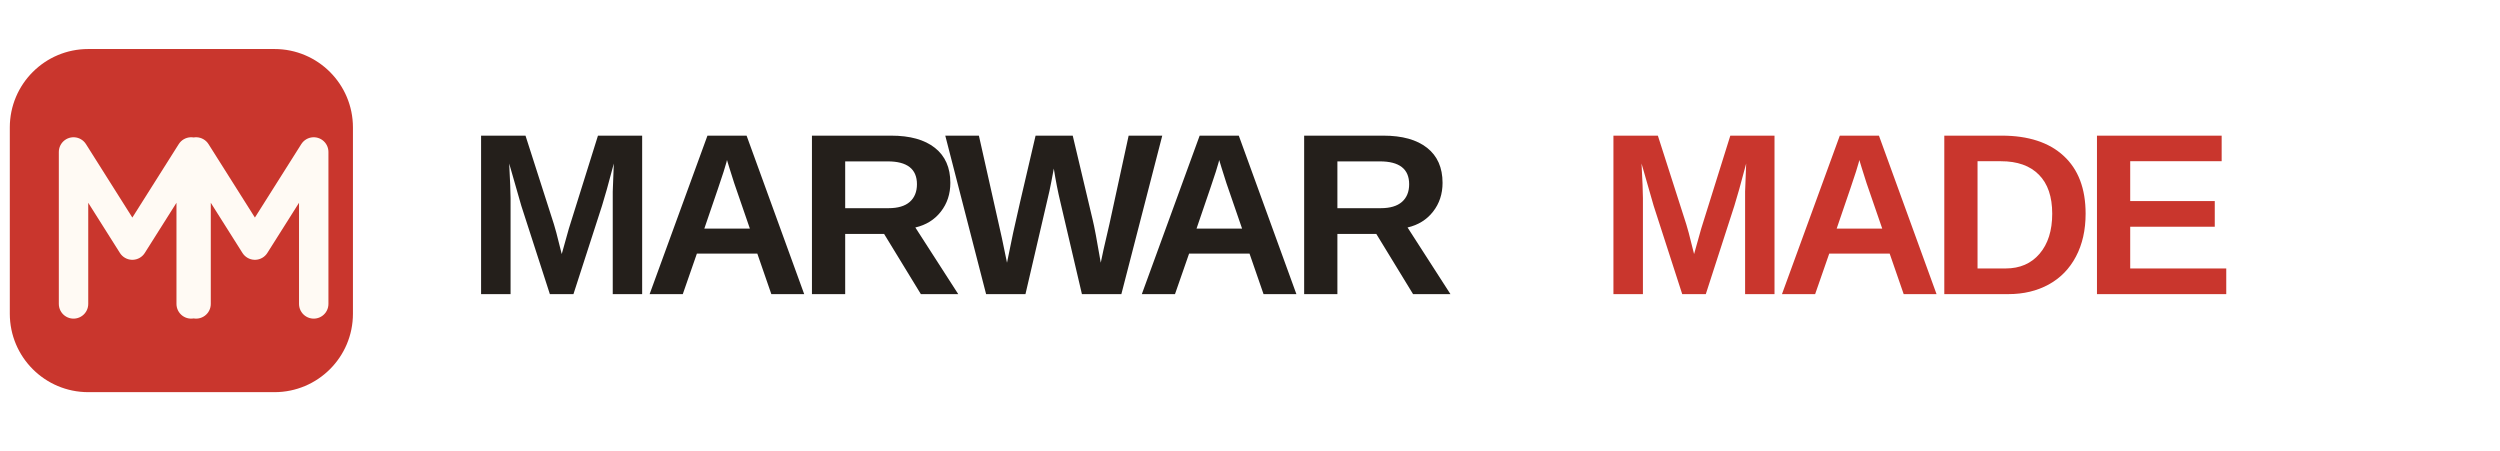
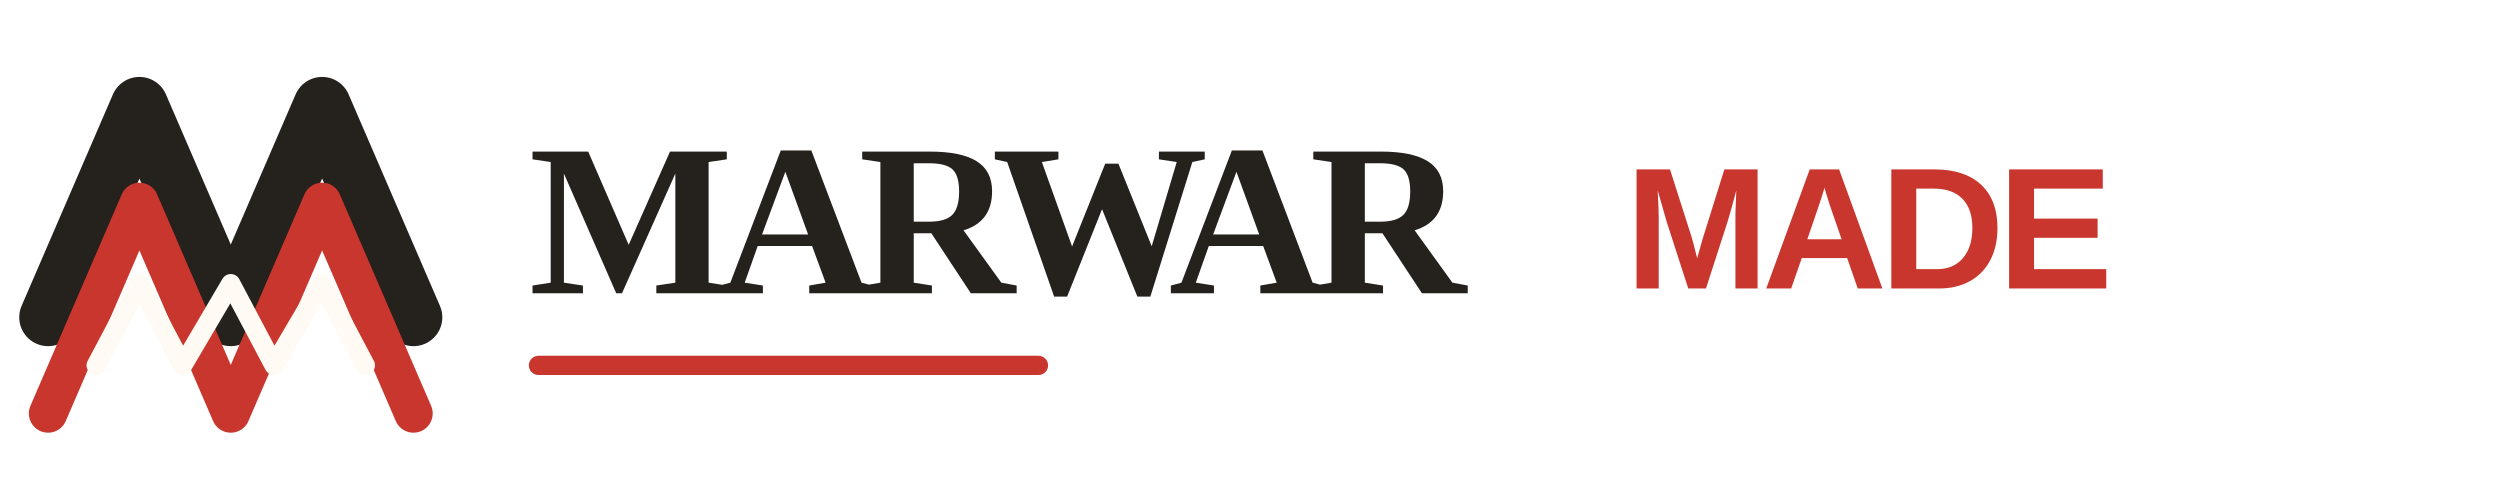
- <svg xmlns="http://www.w3.org/2000/svg" viewBox="0 0 510 92" role="img" aria-labelledby="title desc">
-   <rect x="2" y="10" width="70" height="70" rx="16" fill="#c9362d" />
-   <path d="M15 62V31l12 19 12-19v31m1 0V31l12 19 12-19v31" fill="none" stroke="#fffaf4" stroke-width="6" stroke-linecap="round" stroke-linejoin="round" />
-   <text x="95" y="60" font-family="Arial, Helvetica, sans-serif" font-size="47" font-weight="800" letter-spacing="-2.8" fill="#241f1b">MARWAR</text>
-   <text x="326" y="60" font-family="Arial, Helvetica, sans-serif" font-size="47" font-weight="800" letter-spacing="-2.8" fill="#c9362d">MADE</text>
+ <svg xmlns="http://www.w3.org/2000/svg" viewBox="0 0 520 100" role="img" aria-labelledby="title desc">
+   <g transform="translate(6 10)" fill="none" stroke-linecap="round" stroke-linejoin="round">
+     <path d="M4 56 23 12l19 44L61 12l19 44" stroke="#25211d" stroke-width="12" />
+     <path d="M4 76 23 32l19 44 19-44 19 44" stroke="#c9362d" stroke-width="8" />
+     <path d="m14 66 9-17 9 17 10-17 9 17 10-17 9 17" stroke="#fffaf4" stroke-width="4" />
+   </g>
+   <text x="110" y="61" font-family="Georgia, 'Times New Roman', serif" font-size="45" font-weight="700" letter-spacing="-3.2" fill="#25211d">MARWAR</text>
+   <text x="338" y="60" font-family="Arial, Helvetica, sans-serif" font-size="36" font-weight="800" letter-spacing="-1.5" fill="#c9362d">MADE</text>
+   <path d="M112 76h104" stroke="#c9362d" stroke-width="4" stroke-linecap="round" />
</svg>
